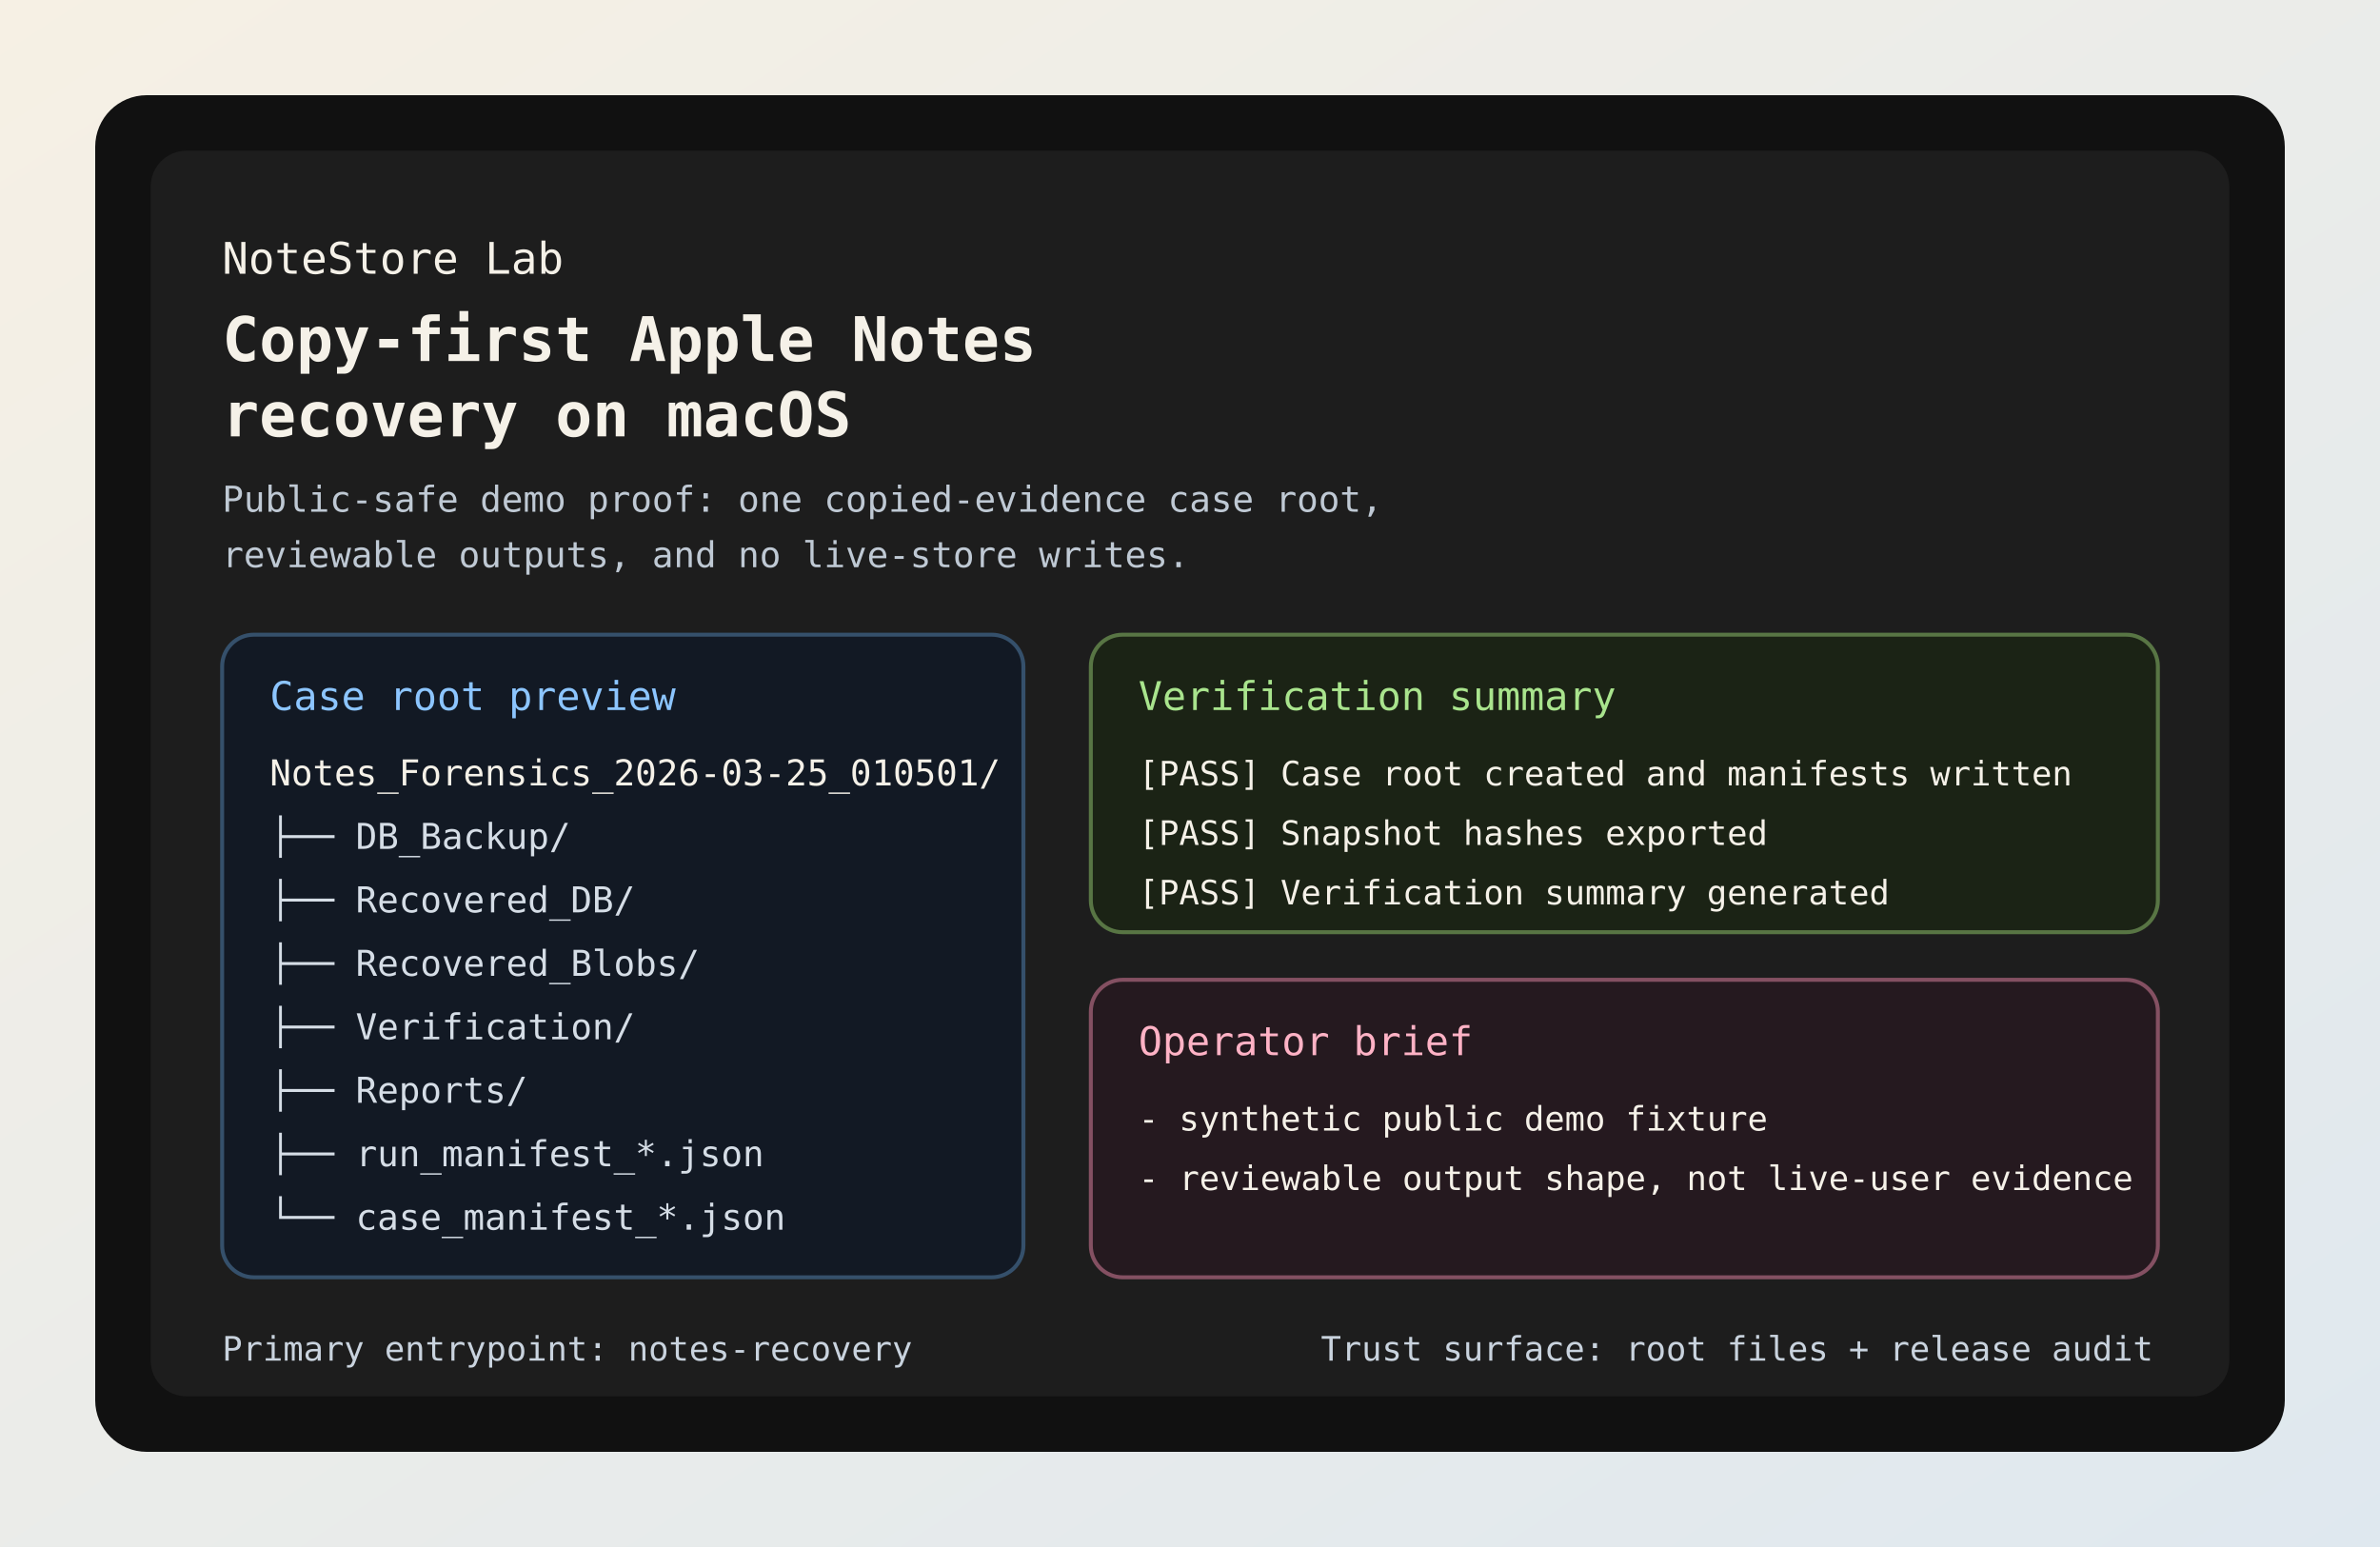
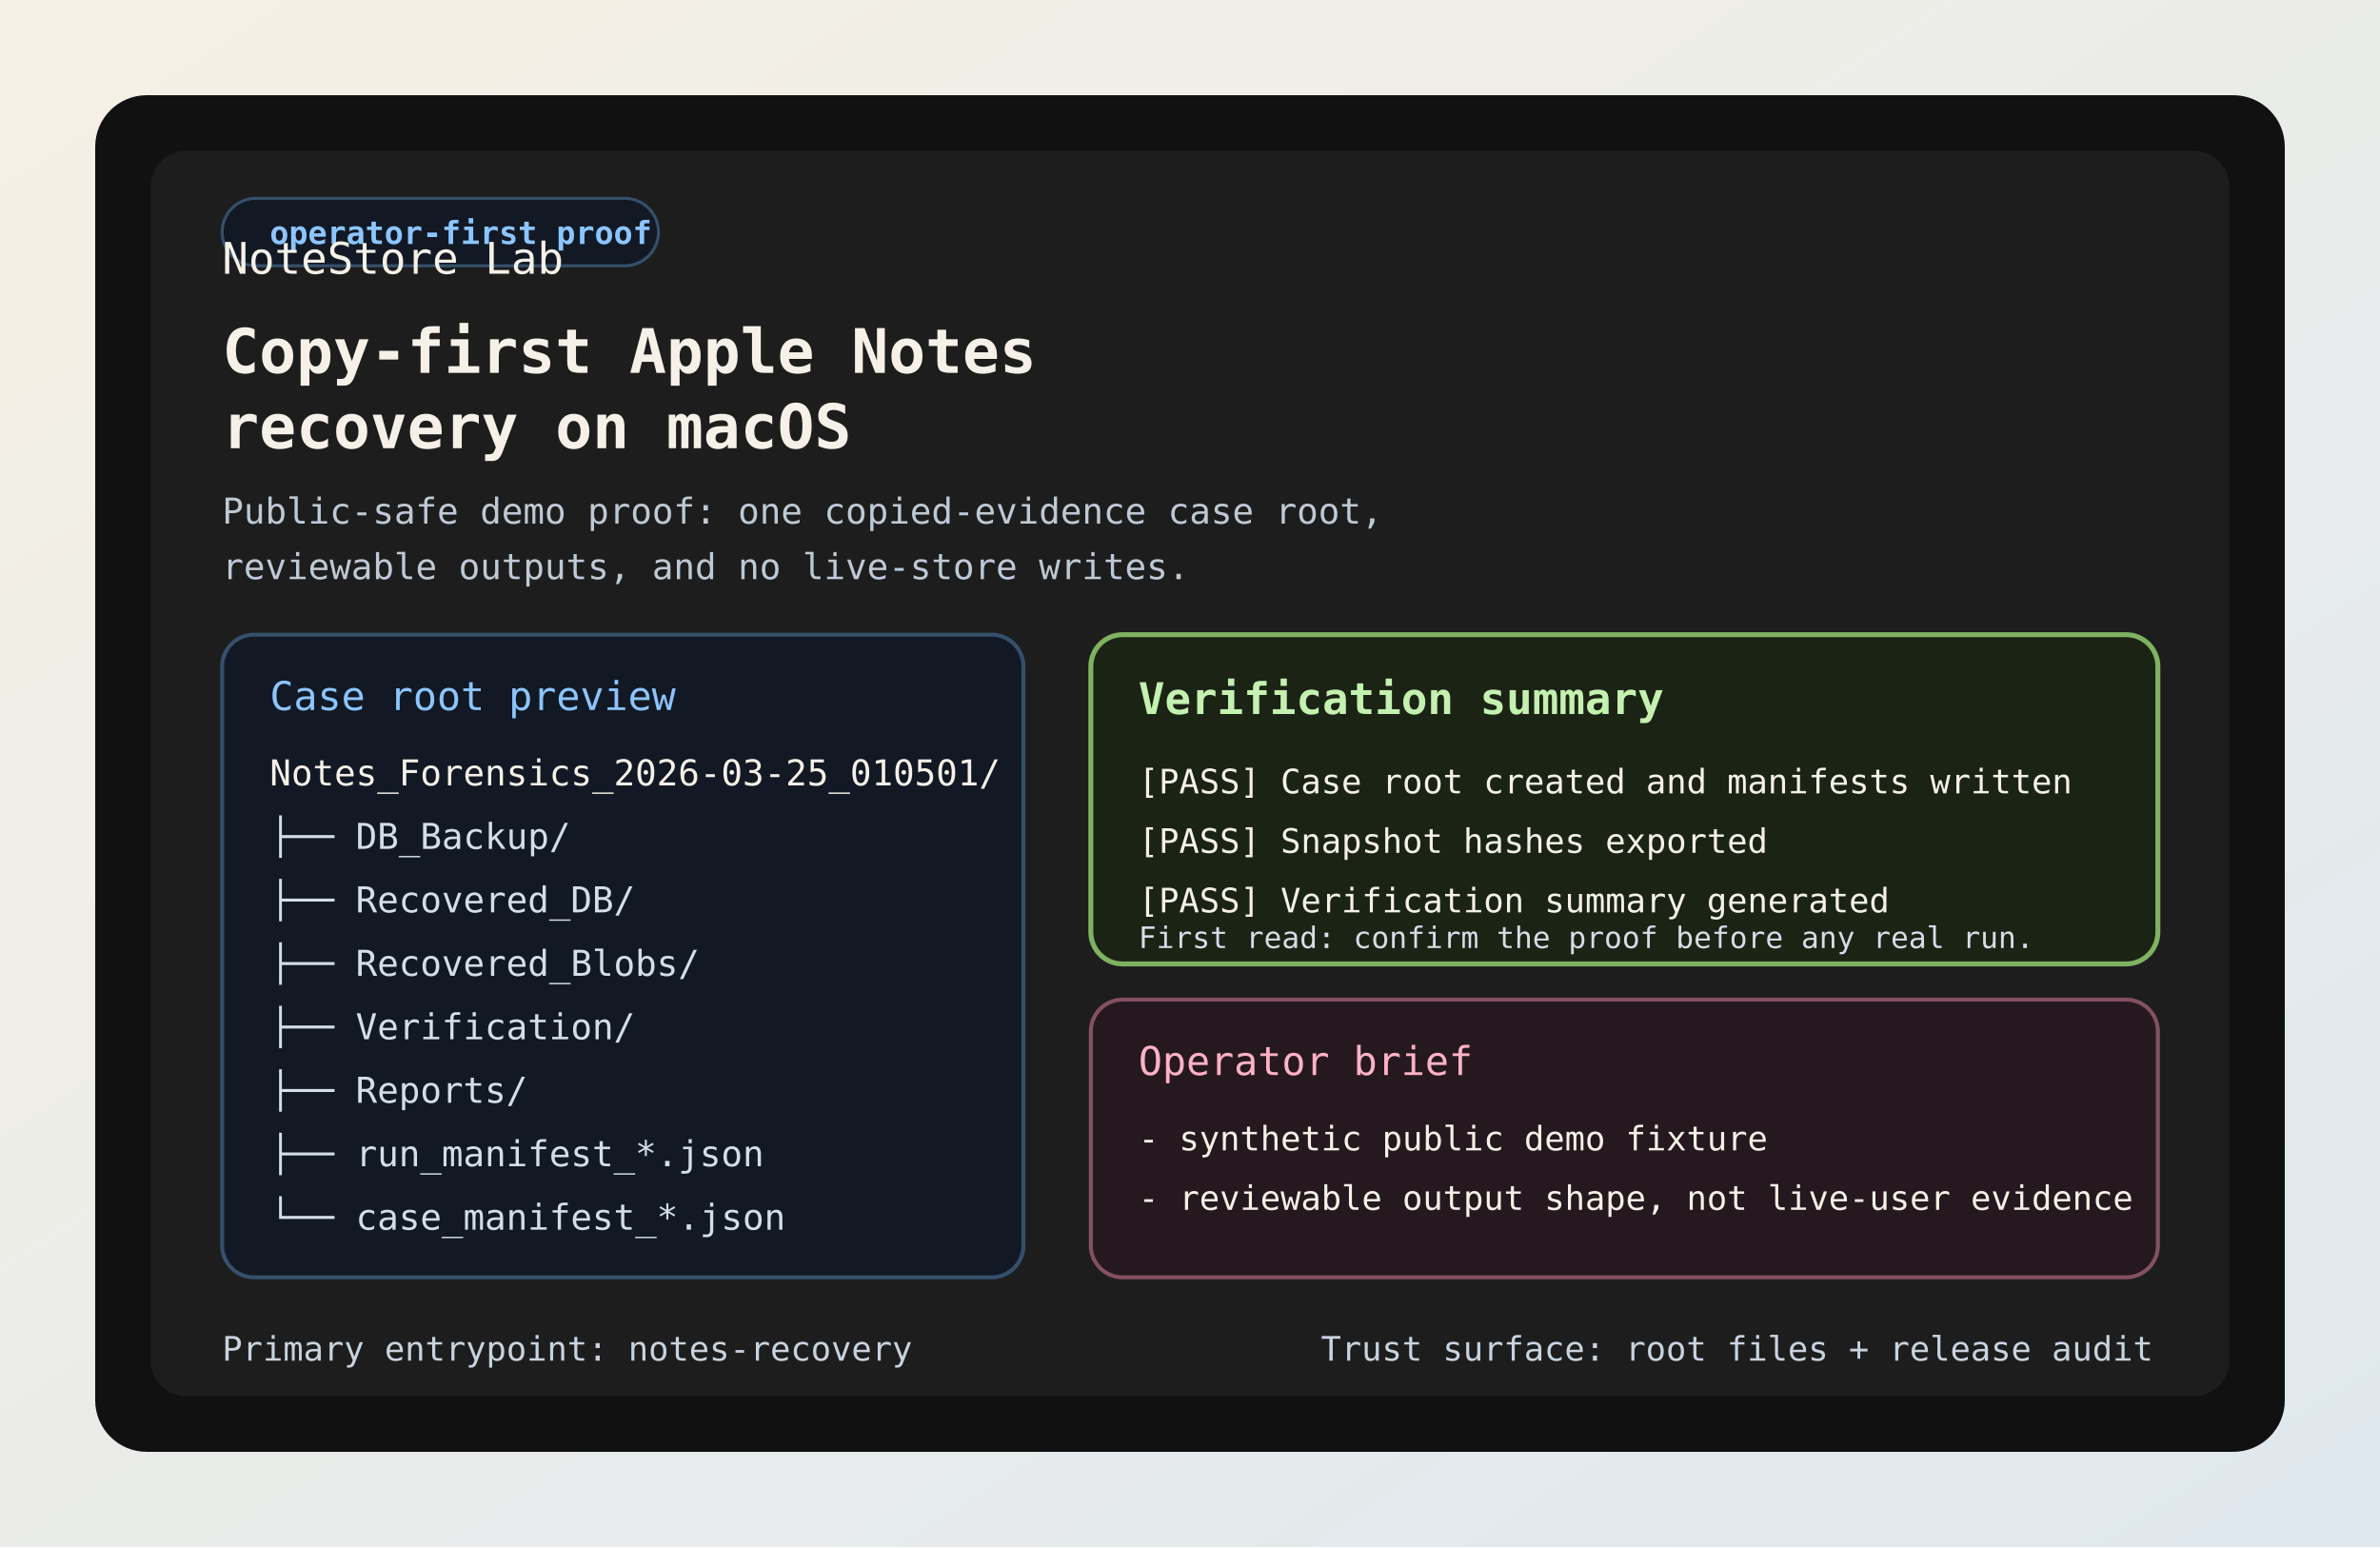
<svg xmlns="http://www.w3.org/2000/svg" width="1200" height="780" viewBox="0 0 1200 780" role="img" aria-labelledby="title desc">
  <defs>
    <linearGradient id="bg" x1="0%" x2="100%" y1="0%" y2="100%">
      <stop offset="0%" stop-color="#f6f0e4" />
      <stop offset="100%" stop-color="#dfe8ef" />
    </linearGradient>
  </defs>
  <rect width="1200" height="780" fill="url(#bg)" />
  <rect x="48" y="48" width="1104" height="684" rx="26" fill="#111111" />
  <rect x="76" y="76" width="1048" height="628" rx="18" fill="#1d1d1d" />
+   <rect x="112" y="100" width="220" height="34" rx="17" fill="#121924" stroke="#35506b" stroke-width="1.5" />
+   <text x="136" y="123" fill="#8cc5ff" font-family="Menlo, Monaco, Consolas, monospace" font-size="16" font-weight="700">operator-first proof</text>
  <text x="112" y="138" fill="#f5f1e8" font-family="Menlo, Monaco, Consolas, monospace" font-size="22">NoteStore Lab</text>
-   <text x="112" y="182" fill="#f5f1e8" font-family="Menlo, Monaco, Consolas, monospace" font-size="31" font-weight="700">Copy-first Apple Notes</text>
-   <text x="112" y="220" fill="#f5f1e8" font-family="Menlo, Monaco, Consolas, monospace" font-size="31" font-weight="700">recovery on macOS</text>
-   <text x="112" y="258" fill="#bfc9d4" font-family="Menlo, Monaco, Consolas, monospace" font-size="18">Public-safe demo proof: one copied-evidence case root,</text>
-   <text x="112" y="286" fill="#bfc9d4" font-family="Menlo, Monaco, Consolas, monospace" font-size="18">reviewable outputs, and no live-store writes.</text>
+   <text x="112" y="188" fill="#f5f1e8" font-family="Menlo, Monaco, Consolas, monospace" font-size="31" font-weight="700">Copy-first Apple Notes</text>
+   <text x="112" y="226" fill="#f5f1e8" font-family="Menlo, Monaco, Consolas, monospace" font-size="31" font-weight="700">recovery on macOS</text>
+   <text x="112" y="264" fill="#bfc9d4" font-family="Menlo, Monaco, Consolas, monospace" font-size="18">Public-safe demo proof: one copied-evidence case root,</text>
+   <text x="112" y="292" fill="#bfc9d4" font-family="Menlo, Monaco, Consolas, monospace" font-size="18">reviewable outputs, and no live-store writes.</text>
  <rect x="112" y="320" width="404" height="324" rx="16" fill="#121924" stroke="#35506b" stroke-width="2" />
  <text x="136" y="358" fill="#8cc5ff" font-family="Menlo, Monaco, Consolas, monospace" font-size="20">Case root preview</text>
  <text x="136" y="396" fill="#f5f1e8" font-family="Menlo, Monaco, Consolas, monospace" font-size="18">Notes_Forensics_2026-03-25_010501/</text>
  <text x="136" y="428" fill="#d5dde6" font-family="Menlo, Monaco, Consolas, monospace" font-size="18">├── DB_Backup/</text>
  <text x="136" y="460" fill="#d5dde6" font-family="Menlo, Monaco, Consolas, monospace" font-size="18">├── Recovered_DB/</text>
  <text x="136" y="492" fill="#d5dde6" font-family="Menlo, Monaco, Consolas, monospace" font-size="18">├── Recovered_Blobs/</text>
  <text x="136" y="524" fill="#d5dde6" font-family="Menlo, Monaco, Consolas, monospace" font-size="18">├── Verification/</text>
  <text x="136" y="556" fill="#d5dde6" font-family="Menlo, Monaco, Consolas, monospace" font-size="18">├── Reports/</text>
  <text x="136" y="588" fill="#d5dde6" font-family="Menlo, Monaco, Consolas, monospace" font-size="18">├── run_manifest_*.json</text>
  <text x="136" y="620" fill="#d5dde6" font-family="Menlo, Monaco, Consolas, monospace" font-size="18">└── case_manifest_*.json</text>
-   <rect x="550" y="320" width="538" height="150" rx="16" fill="#1b2315" stroke="#587544" stroke-width="2" />
-   <text x="574" y="358" fill="#a9e48d" font-family="Menlo, Monaco, Consolas, monospace" font-size="20">Verification summary</text>
-   <text x="574" y="396" fill="#f5f1e8" font-family="Menlo, Monaco, Consolas, monospace" font-size="17">[PASS] Case root created and manifests written</text>
-   <text x="574" y="426" fill="#f5f1e8" font-family="Menlo, Monaco, Consolas, monospace" font-size="17">[PASS] Snapshot hashes exported</text>
-   <text x="574" y="456" fill="#f5f1e8" font-family="Menlo, Monaco, Consolas, monospace" font-size="17">[PASS] Verification summary generated</text>
-   <rect x="550" y="494" width="538" height="150" rx="16" fill="#25191f" stroke="#845062" stroke-width="2" />
-   <text x="574" y="532" fill="#ffb2c5" font-family="Menlo, Monaco, Consolas, monospace" font-size="20">Operator brief</text>
-   <text x="574" y="570" fill="#f5f1e8" font-family="Menlo, Monaco, Consolas, monospace" font-size="17">- synthetic public demo fixture</text>
-   <text x="574" y="600" fill="#f5f1e8" font-family="Menlo, Monaco, Consolas, monospace" font-size="17">- reviewable output shape, not live-user evidence</text>
+   <rect x="550" y="320" width="538" height="166" rx="16" fill="#1b2315" stroke="#7fb261" stroke-width="2.5" />
+   <text x="574" y="360" fill="#c4f0b0" font-family="Menlo, Monaco, Consolas, monospace" font-size="22" font-weight="700">Verification summary</text>
+   <text x="574" y="400" fill="#f5f1e8" font-family="Menlo, Monaco, Consolas, monospace" font-size="17">[PASS] Case root created and manifests written</text>
+   <text x="574" y="430" fill="#f5f1e8" font-family="Menlo, Monaco, Consolas, monospace" font-size="17">[PASS] Snapshot hashes exported</text>
+   <text x="574" y="460" fill="#f5f1e8" font-family="Menlo, Monaco, Consolas, monospace" font-size="17">[PASS] Verification summary generated</text>
+   <text x="574" y="478" fill="#d5dde6" font-family="Menlo, Monaco, Consolas, monospace" font-size="15">First read: confirm the proof before any real run.</text>
+   <rect x="550" y="504" width="538" height="140" rx="16" fill="#25191f" stroke="#845062" stroke-width="2" />
+   <text x="574" y="542" fill="#ffb2c5" font-family="Menlo, Monaco, Consolas, monospace" font-size="20">Operator brief</text>
+   <text x="574" y="580" fill="#f5f1e8" font-family="Menlo, Monaco, Consolas, monospace" font-size="17">- synthetic public demo fixture</text>
+   <text x="574" y="610" fill="#f5f1e8" font-family="Menlo, Monaco, Consolas, monospace" font-size="17">- reviewable output shape, not live-user evidence</text>
  <text x="112" y="686" fill="#c9d3de" font-family="Menlo, Monaco, Consolas, monospace" font-size="17">Primary entrypoint: notes-recovery</text>
  <text x="666" y="686" fill="#c9d3de" font-family="Menlo, Monaco, Consolas, monospace" font-size="17">Trust surface: root files + release audit</text>
</svg>
